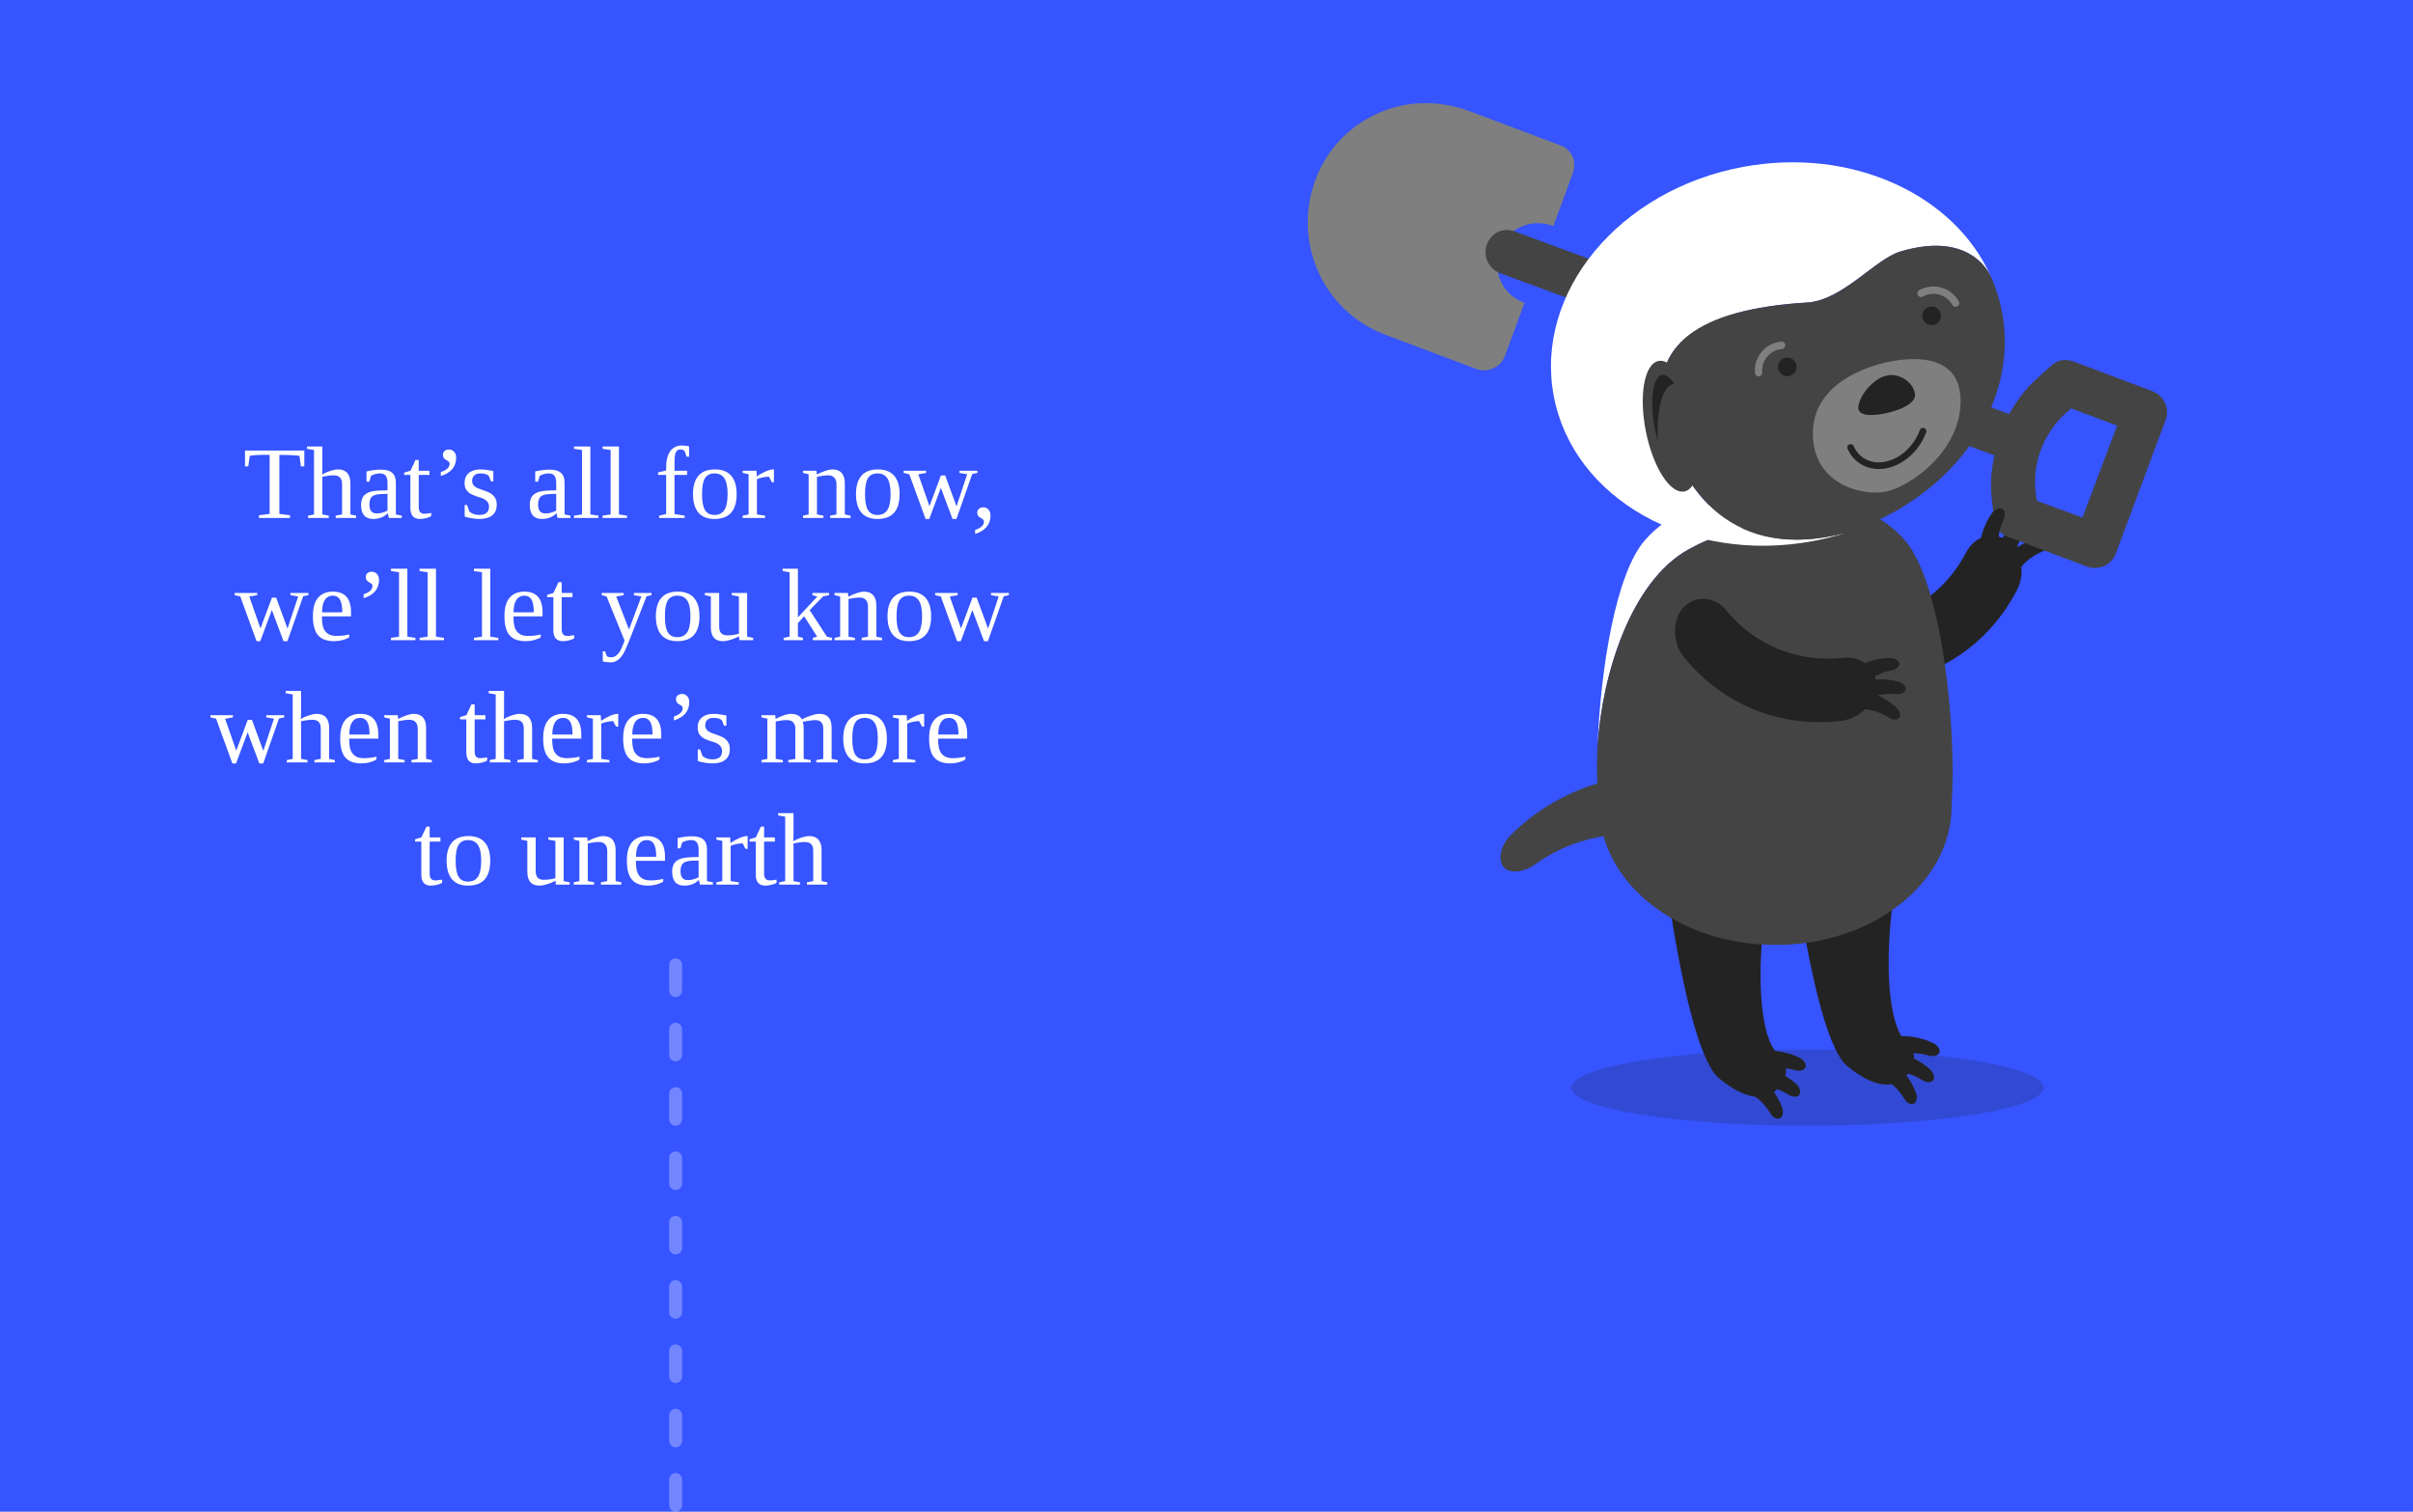
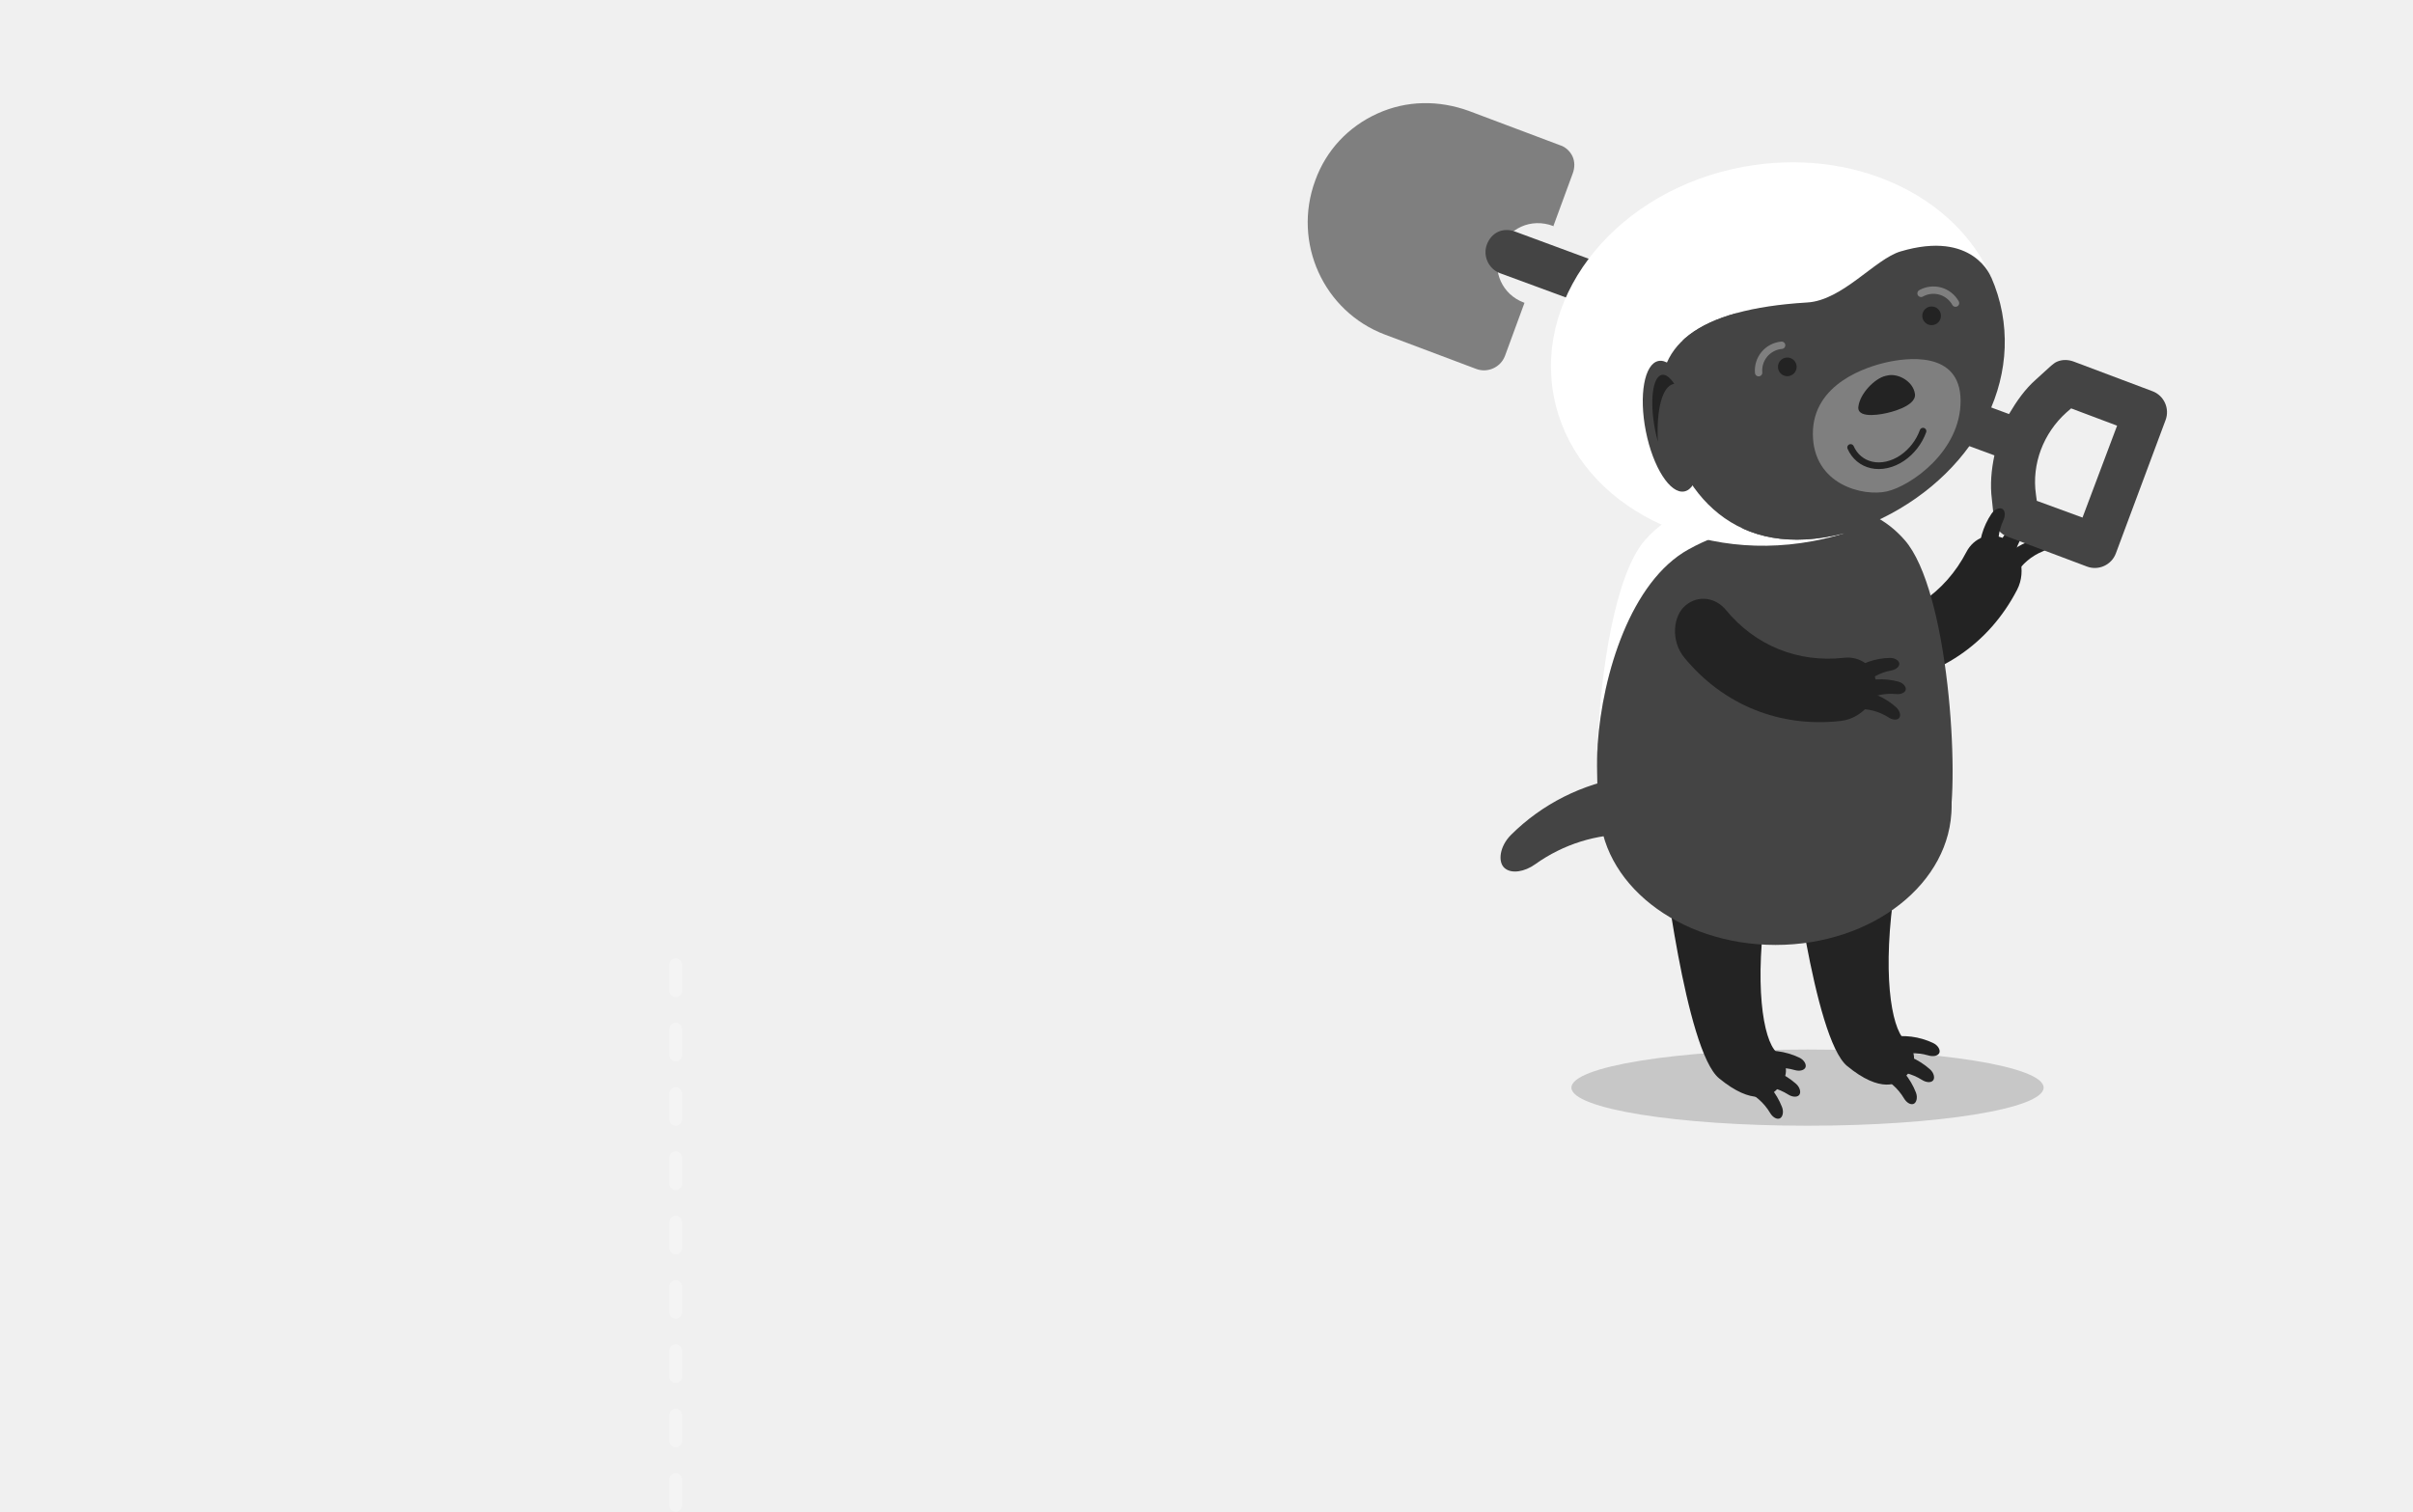
<svg xmlns="http://www.w3.org/2000/svg" version="1.1" id="Layer_1" x="0px" y="0px" width="375px" height="235px" viewBox="0 0 375 235" enable-background="new 0 0 375 235" xml:space="preserve">
  <g>
-     <rect fill="#3654FF" width="374.999" height="235" />
+     <ellipse opacity="0.2" fill="#232323" enable-background="new    " cx="280.904" cy="169.077" rx="36.693" ry="5.923" />
+     <path fill="#232323" d="M289.171,96.885c-2.387,0.248-4.286,2.115-4.062,4.733c0.215,2.604,3.291,5.085,6.621,4.762   c9.48-0.91,17.362-6.234,21.742-14.691c1.538-2.972,0.387-6.752-1.947-7.921c-2.349-1.183-4.789-0.12-5.91,2.003   C302.302,92.166,296.341,96.197,289.171,96.885z" />
+     <path fill="#232323" d="M315.027,82.435c0.449-0.525,0.656-1.235,0.351-1.649c-0.304-0.414-1.174-0.377-1.853,0.188   c-1.838,1.53-3.176,3.643-3.768,6.049c-0.217,0.897,0.49,1.628,1.428,1.604c0.943-0.025,1.662-0.53,1.715-1.156   C313.036,85.684,313.753,83.902,315.027,82.435z" />
+     <path fill="#232323" d="M317.491,85.698c0.64-0.26,1.147-0.8,1.062-1.308c-0.082-0.504-0.871-0.87-1.732-0.675   c-2.336,0.526-4.487,1.795-6.108,3.67c-0.603,0.698-0.308,1.67,0.541,2.077c0.851,0.41,1.724,0.287,2.05-0.248   C314.241,87.686,315.688,86.427,317.491,85.698z" />
+     <path fill="#232323" d="M258.218,131.648c0.138,1.082,3.722,31.69,8.937,35.981c5.213,4.29,7.951,2.845,9.011,1.705   c1.108-1.192,2.512-3.34-0.086-5.761c-2.086-1.947-3.554-10.57-1.472-24.028L258.218,131.648z" />
+     <path fill="#232323" d="M278.126,129.739c0.138,1.083,3.722,31.69,8.937,35.981c5.215,4.289,7.951,2.844,9.012,1.704   c1.109-1.192,2.51-3.34-0.086-5.761c-2.086-1.948-3.555-10.57-1.473-24.028L278.126,129.739z" />
+     <path fill="#FFFFFF" d="M262.391,85.418c6.024-3.344,13.662-5.139,27.76-5.69c-3.361-1.421-7.81-2.083-14.318-2.083h-0.01   c-11.141,0-16.295,1.901-20.172,6.315c-4.582,5.214-6.895,20.124-7.357,31.726C249.032,104.79,253.454,90.383,262.391,85.418z" />
+     <path fill="#444444" d="M248.292,115.685c-0.108,1.602-0.134,3.122-0.086,4.53C248.2,118.788,248.229,117.269,248.292,115.685z" />
+     <path fill="#444444" d="M238.543,134.381c-1.591,1.131-3.646,1.521-4.73,0.555c-1.08-0.957-0.754-3.398,1.016-5.154   c4.787-4.771,11.074-7.983,17.996-9.016c2.578-0.377,4.449,1.799,4.134,4.434c-0.312,2.646-1.923,4.537-3.69,4.516   C248.204,129.636,243.005,131.182,238.543,134.381z" />
+     <path fill="#444444" d="M296.004,83.959c-1.415-1.611-3.006-2.885-4.99-3.856c-0.275-0.135-0.572-0.254-0.863-0.376   c-2.271,0.089-4.357,0.213-6.312,0.368c-4.799,0.169-8.561,0.707-11.611,1.663c-3.934,0.913-7.061,2.12-9.834,3.66   c-8.938,4.965-13.358,19.372-14.1,30.267c-0.062,1.583-0.092,3.103-0.086,4.53c0.012,3.686,0.246,6.747,0.688,8.598   c0.479,2,2.392,3.707,5.398,5.056c4.795,2.147,12.391,3.375,21.529,3.375h0.01c0.857,0,1.697-0.013,2.525-0.034   c0.256-0.007,0.506-0.018,0.76-0.025c0.574-0.02,1.143-0.043,1.701-0.074c0.279-0.014,0.555-0.029,0.83-0.047   c0.541-0.033,1.074-0.073,1.602-0.117c0.247-0.02,0.496-0.039,0.741-0.062c0.642-0.059,1.268-0.125,1.884-0.198   c0.107-0.014,0.221-0.023,0.328-0.037c0.727-0.09,1.432-0.191,2.117-0.301c0.166-0.027,0.326-0.058,0.49-0.084   c0.514-0.088,1.018-0.178,1.508-0.275c0.207-0.04,0.41-0.084,0.613-0.127c0.441-0.094,0.875-0.192,1.297-0.295   c0.19-0.047,0.385-0.092,0.571-0.141c0.457-0.119,0.898-0.244,1.328-0.373c0.101-0.029,0.207-0.055,0.306-0.085   c-0.004,0-0.009,0-0.013,0c2.94-0.911,5.228-2.073,6.672-3.452c0.017-0.016,0.025-0.031,0.04-0.045   c0.271-0.262,0.518-0.529,0.727-0.807c0.082-0.107,0.133-0.223,0.205-0.331c0.125-0.188,0.258-0.375,0.353-0.569   c0.151-0.308,0.267-0.625,0.344-0.949C304.626,120.994,302.823,91.724,296.004,83.959z" />
+     <ellipse fill="#444444" cx="275.926" cy="125.333" rx="27.366" ry="21.563" />
    <g>
-       <rect x="31.216" y="69" fill="none" width="147.567" height="74.275" />
-       <text transform="matrix(1 0 0 1 37.7769 80.5195)">
-         <tspan x="0" y="0" fill="#FFFFFF" font-size="16">That’s all for now, </tspan>
-         <tspan x="-1.328" y="19" fill="#FFFFFF" font-size="16">we’ll let you know </tspan>
-         <tspan x="-5.088" y="38" fill="#FFFFFF" font-size="16">when there’s more </tspan>
-         <tspan x="26.576" y="57" fill="#FFFFFF" font-size="16">to unearth</tspan>
-       </text>
+       <path fill="#232323" d="M278.939,166.354c0.654,0.187,1.375,0.076,1.619-0.365s-0.146-1.205-0.932-1.577    c-2.127-1.013-4.564-1.339-6.958-0.875c-0.892,0.176-1.253,1.106-0.844,1.937c0.409,0.834,1.157,1.269,1.735,1.057    C275.217,165.916,277.104,165.82,278.939,166.354z" />
+       <path fill="#232323" d="M277.922,170.162c0.576,0.361,1.299,0.456,1.655,0.097c0.358-0.354,0.194-1.198-0.457-1.772    c-1.763-1.562-4.015-2.551-6.44-2.771c-0.906-0.077-1.513,0.718-1.351,1.627c0.162,0.913,0.761,1.54,1.377,1.495    C274.465,168.708,276.305,169.139,277.922,170.162z" />
+       <path fill="#232323" d="M275.109,173.042c0.349,0.583,0.949,0.998,1.431,0.841c0.479-0.154,0.717-0.979,0.399-1.787    c-0.856-2.193-2.412-4.1-4.475-5.398c-0.77-0.483-1.672-0.053-1.939,0.832c-0.272,0.888-0.024,1.719,0.543,1.959    C272.693,170.174,274.135,171.396,275.109,173.042z" />
    </g>
    <g>
-       <ellipse opacity="0.2" fill="#232323" cx="280.905" cy="169.077" rx="36.693" ry="5.923" />
-       <path fill="#232323" d="M289.171,96.885c-2.387,0.248-4.286,2.115-4.062,4.733c0.215,2.604,3.291,5.085,6.622,4.762    c9.48-0.91,17.362-6.234,21.741-14.691c1.539-2.972,0.387-6.752-1.947-7.921c-2.348-1.183-4.789-0.12-5.91,2.003    C302.302,92.166,296.341,96.197,289.171,96.885z" />
-       <path fill="#232323" d="M315.027,82.435c0.45-0.525,0.656-1.235,0.351-1.649c-0.304-0.414-1.174-0.377-1.852,0.188    c-1.838,1.53-3.176,3.643-3.768,6.049c-0.217,0.897,0.49,1.628,1.428,1.604c0.943-0.025,1.662-0.53,1.714-1.156    C313.036,85.684,313.753,83.902,315.027,82.435z" />
-       <path fill="#232323" d="M317.491,85.698c0.64-0.26,1.147-0.8,1.062-1.308c-0.082-0.504-0.871-0.87-1.733-0.675    c-2.335,0.526-4.487,1.795-6.108,3.67c-0.602,0.698-0.307,1.67,0.541,2.077c0.85,0.41,1.723,0.287,2.05-0.248    C314.241,87.686,315.687,86.427,317.491,85.698z" />
-       <path fill="#232323" d="M258.218,131.648c0.137,1.083,3.721,31.691,8.936,35.982c5.213,4.29,7.951,2.845,9.011,1.705    c1.108-1.193,2.512-3.34-0.086-5.761c-2.086-1.947-3.554-10.57-1.472-24.028L258.218,131.648z" />
-       <path fill="#232323" d="M278.126,129.739c0.138,1.083,3.722,31.691,8.936,35.982c5.215,4.289,7.952,2.844,9.012,1.704    c1.109-1.192,2.51-3.34-0.086-5.761c-2.086-1.948-3.555-10.57-1.473-24.028L278.126,129.739z" />
-       <path fill="#FFFFFF" d="M262.391,85.418c6.024-3.344,13.662-5.139,27.759-5.69c-3.361-1.421-7.809-2.083-14.318-2.083h-0.01    c-11.141,0-16.295,1.901-20.172,6.315c-4.581,5.214-6.894,20.124-7.357,31.726C249.032,104.79,253.454,90.383,262.391,85.418z" />
-       <path fill="#444444" d="M248.292,115.685c-0.108,1.602-0.134,3.122-0.086,4.53C248.2,118.788,248.229,117.269,248.292,115.685z" />
-       <path fill="#444444" d="M238.543,134.381c-1.591,1.131-3.646,1.522-4.73,0.555c-1.081-0.957-0.754-3.399,1.015-5.155    c4.787-4.771,11.074-7.983,17.996-9.015c2.579-0.377,4.449,1.799,4.134,4.433c-0.312,2.646-1.923,4.538-3.691,4.516    C248.204,129.636,243.005,131.181,238.543,134.381z" />
-       <path fill="#444444" d="M296.004,83.959c-1.415-1.611-3.006-2.885-4.991-3.856c-0.275-0.135-0.572-0.254-0.863-0.376    c-2.27,0.089-4.357,0.213-6.312,0.368c-4.799,0.169-8.561,0.707-11.611,1.663c-3.934,0.913-7.061,2.12-9.835,3.66    c-8.937,4.965-13.358,19.372-14.099,30.267c-0.062,1.583-0.092,3.103-0.086,4.53c0.012,3.685,0.246,6.747,0.688,8.597    c0.478,2,2.391,3.708,5.398,5.056c4.795,2.148,12.391,3.375,21.529,3.375h0.01c0.857,0,1.697-0.013,2.525-0.034    c0.257-0.007,0.506-0.018,0.76-0.026c0.574-0.019,1.143-0.042,1.701-0.073c0.279-0.014,0.555-0.03,0.83-0.048    c0.542-0.033,1.074-0.073,1.602-0.116c0.247-0.02,0.496-0.04,0.741-0.062c0.642-0.059,1.268-0.125,1.884-0.199    c0.107-0.013,0.221-0.023,0.328-0.037c0.726-0.09,1.432-0.191,2.118-0.3c0.166-0.028,0.325-0.058,0.489-0.085    c0.514-0.087,1.018-0.177,1.508-0.275c0.207-0.04,0.41-0.083,0.613-0.126c0.442-0.094,0.875-0.193,1.297-0.295    c0.191-0.047,0.385-0.093,0.572-0.141c0.457-0.12,0.898-0.244,1.328-0.373c0.1-0.029,0.207-0.055,0.305-0.085    c-0.004,0-0.008,0-0.012,0c2.941-0.912,5.227-2.074,6.672-3.453c0.016-0.015,0.025-0.03,0.04-0.044    c0.271-0.262,0.517-0.53,0.726-0.807c0.082-0.107,0.133-0.222,0.206-0.331c0.124-0.189,0.257-0.375,0.352-0.569    c0.151-0.308,0.267-0.625,0.344-0.949C304.626,120.994,302.823,91.724,296.004,83.959z" />
-       <ellipse fill="#444444" cx="275.926" cy="125.333" rx="27.366" ry="21.563" />
+       <path fill="#232323" d="M299.748,164.091c0.652,0.187,1.374,0.076,1.619-0.366c0.242-0.44-0.146-1.205-0.932-1.576    c-2.127-1.014-4.565-1.34-6.959-0.875c-0.892,0.176-1.254,1.107-0.844,1.936c0.408,0.835,1.156,1.27,1.734,1.057    C296.023,163.652,297.911,163.557,299.748,164.091z" />
+       <path fill="#232323" d="M298.729,167.898c0.576,0.361,1.299,0.457,1.655,0.098c0.358-0.355,0.194-1.198-0.457-1.773    c-1.763-1.562-4.014-2.552-6.442-2.771c-0.903-0.078-1.51,0.718-1.348,1.627c0.161,0.913,0.76,1.539,1.377,1.495    C295.271,166.443,297.111,166.876,298.729,167.898z" />
+       <path fill="#232323" d="M295.917,170.779c0.349,0.582,0.949,0.998,1.431,0.841c0.479-0.154,0.717-0.979,0.399-1.787    c-0.856-2.192-2.411-4.101-4.476-5.399c-0.769-0.482-1.672-0.052-1.938,0.834c-0.272,0.887-0.024,1.717,0.543,1.959    C293.501,167.911,294.941,169.133,295.917,170.779z" />
+     </g>
+     <g>
+       <path fill="#232323" d="M268.202,94.799c-1.535-1.843-4.146-2.377-6.192-0.733c-2.042,1.63-2.387,5.567-0.26,8.154    c6.04,7.361,14.854,10.935,24.316,9.855c3.324-0.379,5.82-3.442,5.488-6.033c-0.326-2.608-2.572-4.042-4.957-3.789    C279.439,103.07,272.773,100.369,268.202,94.799z" />
      <g>
-         <path fill="#232323" d="M278.94,166.354c0.654,0.186,1.375,0.076,1.619-0.366c0.244-0.441-0.146-1.205-0.932-1.577     c-2.127-1.013-4.564-1.339-6.958-0.875c-0.892,0.176-1.253,1.107-0.844,1.936c0.409,0.834,1.157,1.269,1.735,1.057     C275.217,165.916,277.104,165.82,278.94,166.354z" />
-         <path fill="#232323" d="M277.922,170.162c0.576,0.361,1.299,0.456,1.655,0.097c0.358-0.354,0.194-1.198-0.457-1.772     c-1.762-1.562-4.014-2.552-6.441-2.771c-0.905-0.078-1.512,0.717-1.35,1.627c0.162,0.913,0.761,1.54,1.377,1.495     C274.465,168.708,276.305,169.139,277.922,170.162z" />
-         <path fill="#232323" d="M275.11,173.042c0.348,0.583,0.949,0.998,1.43,0.841c0.479-0.154,0.717-0.979,0.4-1.787     c-0.857-2.193-2.412-4.1-4.475-5.399c-0.77-0.483-1.672-0.052-1.94,0.833c-0.272,0.887-0.024,1.718,0.544,1.958     C272.694,170.174,274.135,171.396,275.11,173.042z" />
+         <path fill="#232323" d="M293.948,104.221c0.637-0.119,1.202-0.521,1.223-1s-0.637-0.964-1.463-0.946     c-2.242,0.042-4.457,0.802-6.299,2.216c-0.685,0.528-0.597,1.476,0.104,2.008c0.703,0.536,1.525,0.586,1.928,0.16     C290.591,105.433,292.157,104.547,293.948,104.221z" />
+         <path fill="#232323" d="M294.702,107.898c0.646,0.062,1.3-0.165,1.45-0.623c0.154-0.456-0.346-1.103-1.145-1.315     c-2.164-0.581-4.504-0.465-6.664,0.384c-0.805,0.318-0.982,1.252-0.457,1.958c0.527,0.708,1.305,0.986,1.809,0.688     C291.139,108.129,292.891,107.715,294.702,107.898z" />
+         <path fill="#232323" d="M293.534,111.548c0.545,0.349,1.231,0.444,1.575,0.107c0.343-0.335,0.193-1.138-0.422-1.693     c-1.662-1.502-3.799-2.464-6.106-2.693c-0.86-0.084-1.445,0.668-1.298,1.536c0.146,0.871,0.71,1.474,1.296,1.436     C290.255,110.132,292.001,110.56,293.534,111.548z" />
      </g>
+     </g>
+     <g>
      <g>
-         <path fill="#232323" d="M299.748,164.091c0.653,0.186,1.374,0.076,1.619-0.366c0.243-0.441-0.146-1.205-0.932-1.577     c-2.127-1.013-4.565-1.339-6.958-0.875c-0.892,0.176-1.254,1.108-0.844,1.936c0.408,0.835,1.156,1.269,1.734,1.057     C296.024,163.653,297.911,163.557,299.748,164.091z" />
-         <path fill="#232323" d="M298.729,167.899c0.576,0.361,1.299,0.456,1.655,0.097c0.358-0.355,0.194-1.198-0.457-1.773     c-1.763-1.562-4.014-2.552-6.442-2.771c-0.904-0.078-1.511,0.718-1.348,1.627c0.161,0.913,0.76,1.539,1.376,1.495     C295.272,166.444,297.112,166.876,298.729,167.899z" />
-         <path fill="#232323" d="M295.917,170.779c0.348,0.583,0.949,0.998,1.43,0.841c0.48-0.154,0.717-0.979,0.4-1.787     c-0.856-2.193-2.411-4.1-4.475-5.399c-0.769-0.483-1.672-0.052-1.939,0.834c-0.272,0.886-0.025,1.717,0.543,1.958     C293.501,167.911,294.942,169.133,295.917,170.779z" />
+         <path fill="#7F7F7F" d="M215.252,52.023l14.158,5.328c1.783,0.673,3.804-0.242,4.477-2.028l3.032-8.25l-0.128-0.048     c-3.316-1.249-4.945-4.847-3.698-8.164c0.624-1.658,1.75-2.909,3.33-3.625c1.492-0.676,3.263-0.738,4.92-0.114l0.041,0.088     l3.032-8.251c0.335-0.893,0.329-1.842-0.027-2.631c-0.359-0.791-1.107-1.509-1.961-1.757l-14.158-5.329     c-4.679-1.688-9.639-1.662-14.203,0.406c-4.563,2.068-7.98,5.732-9.67,10.411C200.835,37.714,205.688,48.423,215.252,52.023z" />
+         <path fill="#444444" d="M235.469,36.002c-0.894-0.336-1.841-0.329-2.632,0.029c-0.789,0.358-1.42,1.066-1.757,1.959     c-0.671,1.786,0.242,3.804,2.027,4.477l76.841,28.324c-0.474,2.224-0.691,4.545-0.392,6.842l0.314,3.031     c0.166,1.3,0.986,2.41,2.222,2.802l12.243,4.609c1.786,0.672,3.805-0.243,4.479-2.028l7.736-20.75     c0.672-1.786-0.242-3.805-2.029-4.477l-12.244-4.609c-0.893-0.335-1.84-0.329-2.631,0.029c-0.352,0.159-0.573,0.366-0.887,0.613     l-2.322,2.111c-1.74,1.529-3.02,3.378-4.219,5.402L235.469,36.002z M321.111,64.146l0.761-0.661l7.142,2.688l-5.375,14.285     l-7.104-2.601l-0.136-0.997C315.721,72.091,317.584,67.332,321.111,64.146z" />
      </g>
-       <g>
-         <path fill="#232323" d="M268.202,94.799c-1.535-1.843-4.145-2.377-6.192-0.733c-2.042,1.63-2.387,5.567-0.26,8.154     c6.04,7.361,14.854,10.935,24.316,9.855c3.325-0.379,5.821-3.442,5.489-6.033c-0.326-2.608-2.572-4.042-4.957-3.789     C279.44,103.07,272.773,100.369,268.202,94.799z" />
-         <g>
-           <path fill="#232323" d="M293.948,104.221c0.637-0.119,1.203-0.521,1.223-1c0.021-0.479-0.637-0.964-1.463-0.946      c-2.242,0.042-4.457,0.802-6.299,2.216c-0.684,0.528-0.596,1.476,0.104,2.008c0.704,0.536,1.526,0.586,1.929,0.16      C290.591,105.433,292.157,104.547,293.948,104.221z" />
-           <path fill="#232323" d="M294.702,107.898c0.645,0.062,1.3-0.165,1.451-0.623c0.153-0.456-0.346-1.103-1.145-1.315      c-2.164-0.581-4.504-0.465-6.664,0.384c-0.805,0.318-0.982,1.252-0.457,1.958c0.527,0.708,1.305,0.986,1.809,0.688      C291.138,108.129,292.89,107.715,294.702,107.898z" />
-           <path fill="#232323" d="M293.534,111.548c0.545,0.349,1.232,0.444,1.576,0.107c0.342-0.335,0.193-1.138-0.422-1.693      c-1.662-1.502-3.799-2.464-6.107-2.693c-0.861-0.084-1.445,0.668-1.298,1.536c0.146,0.871,0.71,1.474,1.296,1.436      C290.255,110.132,292.001,110.56,293.534,111.548z" />
-         </g>
-       </g>
-       <g>
-         <g>
-           <path fill="#7F7F7F" d="M215.252,52.023l14.158,5.328c1.784,0.673,3.804-0.242,4.476-2.028l3.033-8.25l-0.128-0.048      c-3.316-1.249-4.946-4.847-3.698-8.164c0.624-1.658,1.75-2.909,3.33-3.625c1.492-0.676,3.263-0.738,4.92-0.114l0.041,0.088      l3.032-8.251c0.335-0.893,0.329-1.842-0.028-2.631c-0.358-0.791-1.107-1.509-1.96-1.757l-14.158-5.329      c-4.679-1.688-9.639-1.662-14.203,0.406s-7.981,5.732-9.671,10.411C200.835,37.714,205.687,48.423,215.252,52.023z" />
-           <path fill="#444444" d="M235.469,36.002c-0.894-0.336-1.841-0.329-2.632,0.029c-0.789,0.358-1.42,1.066-1.757,1.959      c-0.671,1.786,0.243,3.804,2.028,4.477l76.84,28.324c-0.474,2.224-0.691,4.545-0.392,6.842l0.315,3.031      c0.166,1.3,0.986,2.41,2.222,2.802l12.243,4.609c1.786,0.672,3.805-0.243,4.478-2.028l7.737-20.75      c0.672-1.786-0.243-3.805-2.029-4.477l-12.244-4.609c-0.893-0.335-1.841-0.329-2.631,0.029      c-0.352,0.159-0.574,0.366-0.887,0.613l-2.322,2.111c-1.741,1.529-3.02,3.378-4.219,5.402L235.469,36.002z M321.112,64.146      l0.76-0.661l7.142,2.688l-5.376,14.285l-7.104-2.601l-0.135-0.997C315.72,72.091,317.584,67.332,321.112,64.146z" />
-         </g>
-       </g>
-       <g>
-         <path fill="#FFFFFF" d="M258.442,63.759c-1.791-9.908,5.174-15.699,22.425-16.734c5.476-0.328,10.536-6.758,14.49-7.934     c11.377-3.385,14.079,4.027,14.079,4.027l0.023,0.002c-5.603-12.816-21.592-20.316-38.547-17.18     c-19.244,3.562-32.435,19.475-29.461,35.543c2.972,16.069,20.982,26.208,40.227,22.646c1.677-0.31,3.305-0.719,4.883-1.209     l-0.002-0.02C269.827,87.212,260.817,76.908,258.442,63.759z" />
-         <path fill="#444444" d="M311.142,48.588c-0.354-1.912-0.926-3.737-1.682-5.469l-0.023-0.002c0,0-2.702-7.412-14.079-4.027     c-3.954,1.176-9.015,7.606-14.49,7.934c-17.251,1.035-24.216,6.827-22.425,16.734c2.375,13.149,11.385,23.453,28.117,19.141     l0.002,0.02C303.098,77.789,313.856,63.256,311.142,48.588z" />
-         <path fill="#7F7F7F" d="M293.227,76.394c-3.665,0.827-11.461-1.023-11.492-8.938c-0.031-7.913,8.551-10.479,11.44-11.129     c2.891-0.652,11.485-1.961,11.516,5.951C304.724,70.194,296.894,75.567,293.227,76.394z" />
-         <path fill="#232323" d="M293.356,58.365c1.595-0.36,3.957,0.875,4.242,2.871s-4.321,2.961-4.321,2.961l-0.134,0.029     c0,0-4.607,1.114-4.337-1.009c0.269-2.121,2.616-4.417,4.21-4.777L293.356,58.365z" />
-         <path fill="none" stroke="#232323" stroke-width="1.035" stroke-linecap="round" stroke-miterlimit="10" d="M298.853,67.024     c-0.305,0.846-0.75,1.646-1.3,2.356c-0.552,0.712-1.207,1.333-1.935,1.827c-0.732,0.495-1.532,0.854-2.377,1.046     c-0.842,0.19-1.646,0.191-2.378,0.026c-0.73-0.164-1.392-0.488-1.946-0.951c-0.555-0.461-1.004-1.06-1.316-1.766" />
-         <circle fill="#232323" cx="277.762" cy="57.03" r="1.452" />
-         <circle fill="#232323" cx="300.187" cy="49.095" r="1.451" />
-         <path fill="#444444" d="M263.728,65.466c1.109,5.601,0.232,10.493-1.966,10.93c-2.195,0.433-4.874-3.754-5.985-9.352     c-1.109-5.601-0.229-10.494,1.963-10.928C259.935,55.68,262.615,59.867,263.728,65.466z" />
-         <path fill="#232323" d="M260.108,59.678c-1.805,0.371-2.709,4.043-2.462,8.978c-0.166-0.598-0.315-1.224-0.442-1.878     c-0.85-4.403-0.379-8.21,1.051-8.503c0.606-0.126,1.291,0.41,1.94,1.4C260.167,59.678,260.137,59.672,260.108,59.678z" />
-         <path fill="none" stroke="#7F7F7F" stroke-width="1.143" stroke-linecap="round" stroke-miterlimit="10" d="M273.304,57.937     c-0.045-0.509,0.012-1.02,0.16-1.5c0.146-0.482,0.387-0.935,0.71-1.33c0.321-0.396,0.728-0.736,1.208-0.99     c0.48-0.255,0.99-0.399,1.499-0.444" />
-         <path fill="none" stroke="#7F7F7F" stroke-width="1.143" stroke-linecap="round" stroke-miterlimit="10" d="M298.548,45.604     c0.446-0.25,0.936-0.409,1.433-0.47c0.501-0.062,1.013-0.029,1.506,0.103c0.493,0.131,0.968,0.362,1.397,0.696     s0.77,0.739,1.021,1.186" />
-       </g>
-       <path fill="#232323" d="M311.357,80.83c0.288-0.63,0.286-1.369-0.12-1.684c-0.404-0.312-1.233-0.035-1.727,0.695    c-1.341,1.98-2.043,4.38-1.942,6.856c0.04,0.923,0.921,1.429,1.816,1.144c0.9-0.284,1.45-0.969,1.326-1.583    C310.348,84.503,310.54,82.592,311.357,80.83z" />
    </g>
-     <line opacity="0.3" fill="none" stroke="#FFFFFF" stroke-width="2" stroke-linecap="round" stroke-miterlimit="10" stroke-dasharray="4,6" x1="105" y1="150" x2="105" y2="235" />
+     <g>
+       <path fill="#FFFFFF" d="M258.441,63.759c-1.791-9.908,5.175-15.699,22.426-16.734c5.476-0.328,10.535-6.758,14.49-7.934    c11.377-3.385,14.078,4.027,14.078,4.027l0.023,0.002c-5.604-12.816-21.592-20.316-38.547-17.18    c-19.244,3.562-32.436,19.475-29.461,35.543c2.972,16.069,20.982,26.208,40.227,22.646c1.678-0.31,3.305-0.719,4.883-1.209    l-0.002-0.02C269.827,87.212,260.816,76.908,258.441,63.759z" />
+       <path fill="#444444" d="M311.143,48.588c-0.354-1.912-0.927-3.737-1.683-5.469l-0.022-0.002c0,0-2.703-7.412-14.08-4.027    c-3.953,1.176-9.015,7.606-14.489,7.934c-17.251,1.035-24.216,6.827-22.425,16.734c2.375,13.149,11.385,23.453,28.117,19.141    l0.002,0.02C303.098,77.789,313.855,63.256,311.143,48.588z" />
+       <path fill="#7F7F7F" d="M293.227,76.394c-3.664,0.827-11.461-1.023-11.492-8.938c-0.03-7.913,8.552-10.479,11.44-11.129    c2.892-0.652,11.485-1.961,11.517,5.951C304.725,70.194,296.895,75.567,293.227,76.394z" />
+       <path fill="#232323" d="M293.355,58.365c1.596-0.36,3.957,0.875,4.242,2.871c0.285,1.996-4.32,2.961-4.32,2.961l-0.135,0.029    c0,0-4.606,1.114-4.336-1.009c0.269-2.121,2.615-4.417,4.209-4.777L293.355,58.365z" />
+       <path fill="none" stroke="#232323" stroke-width="1.035" stroke-linecap="round" stroke-miterlimit="10" d="M298.854,67.024    c-0.306,0.846-0.75,1.646-1.301,2.356c-0.552,0.712-1.207,1.333-1.935,1.827c-0.731,0.495-1.532,0.854-2.377,1.046    c-0.843,0.19-1.646,0.191-2.378,0.026c-0.73-0.164-1.393-0.488-1.946-0.951c-0.556-0.461-1.004-1.06-1.315-1.766" />
+       <circle fill="#232323" cx="277.762" cy="57.03" r="1.452" />
+       <circle fill="#232323" cx="300.188" cy="49.095" r="1.451" />
+       <path fill="#444444" d="M263.729,65.466c1.108,5.601,0.231,10.493-1.967,10.93c-2.195,0.433-4.873-3.754-5.984-9.352    c-1.109-5.601-0.229-10.494,1.963-10.928C259.936,55.68,262.615,59.867,263.729,65.466z" />
+       <path fill="#232323" d="M260.107,59.678c-1.805,0.371-2.709,4.043-2.461,8.979c-0.166-0.598-0.315-1.224-0.442-1.878    c-0.851-4.403-0.379-8.21,1.051-8.503c0.606-0.126,1.291,0.41,1.94,1.4C260.167,59.678,260.137,59.672,260.107,59.678z" />
+       <path fill="none" stroke="#7F7F7F" stroke-width="1.143" stroke-linecap="round" stroke-miterlimit="10" d="M273.305,57.937    c-0.046-0.509,0.012-1.02,0.159-1.5c0.146-0.482,0.388-0.935,0.71-1.33c0.321-0.396,0.729-0.736,1.208-0.99    c0.479-0.255,0.99-0.399,1.499-0.444" />
+       <path fill="none" stroke="#7F7F7F" stroke-width="1.143" stroke-linecap="round" stroke-miterlimit="10" d="M298.548,45.604    c0.446-0.25,0.937-0.409,1.433-0.47c0.502-0.062,1.014-0.029,1.506,0.103c0.494,0.131,0.969,0.362,1.397,0.696    s0.771,0.739,1.021,1.186" />
+     </g>
+     <path fill="#232323" d="M311.357,80.83c0.287-0.63,0.285-1.369-0.121-1.684c-0.403-0.312-1.232-0.035-1.727,0.695   c-1.341,1.98-2.043,4.38-1.941,6.856c0.039,0.923,0.921,1.429,1.815,1.144c0.9-0.284,1.45-0.969,1.326-1.583   C310.348,84.503,310.54,82.592,311.357,80.83z" />
  </g>
+   <line opacity="0.3" fill="none" stroke="#FFFFFF" stroke-width="2" stroke-linecap="round" stroke-miterlimit="10" stroke-dasharray="4,6" enable-background="new    " x1="105" y1="150" x2="105" y2="235" />
</svg>
